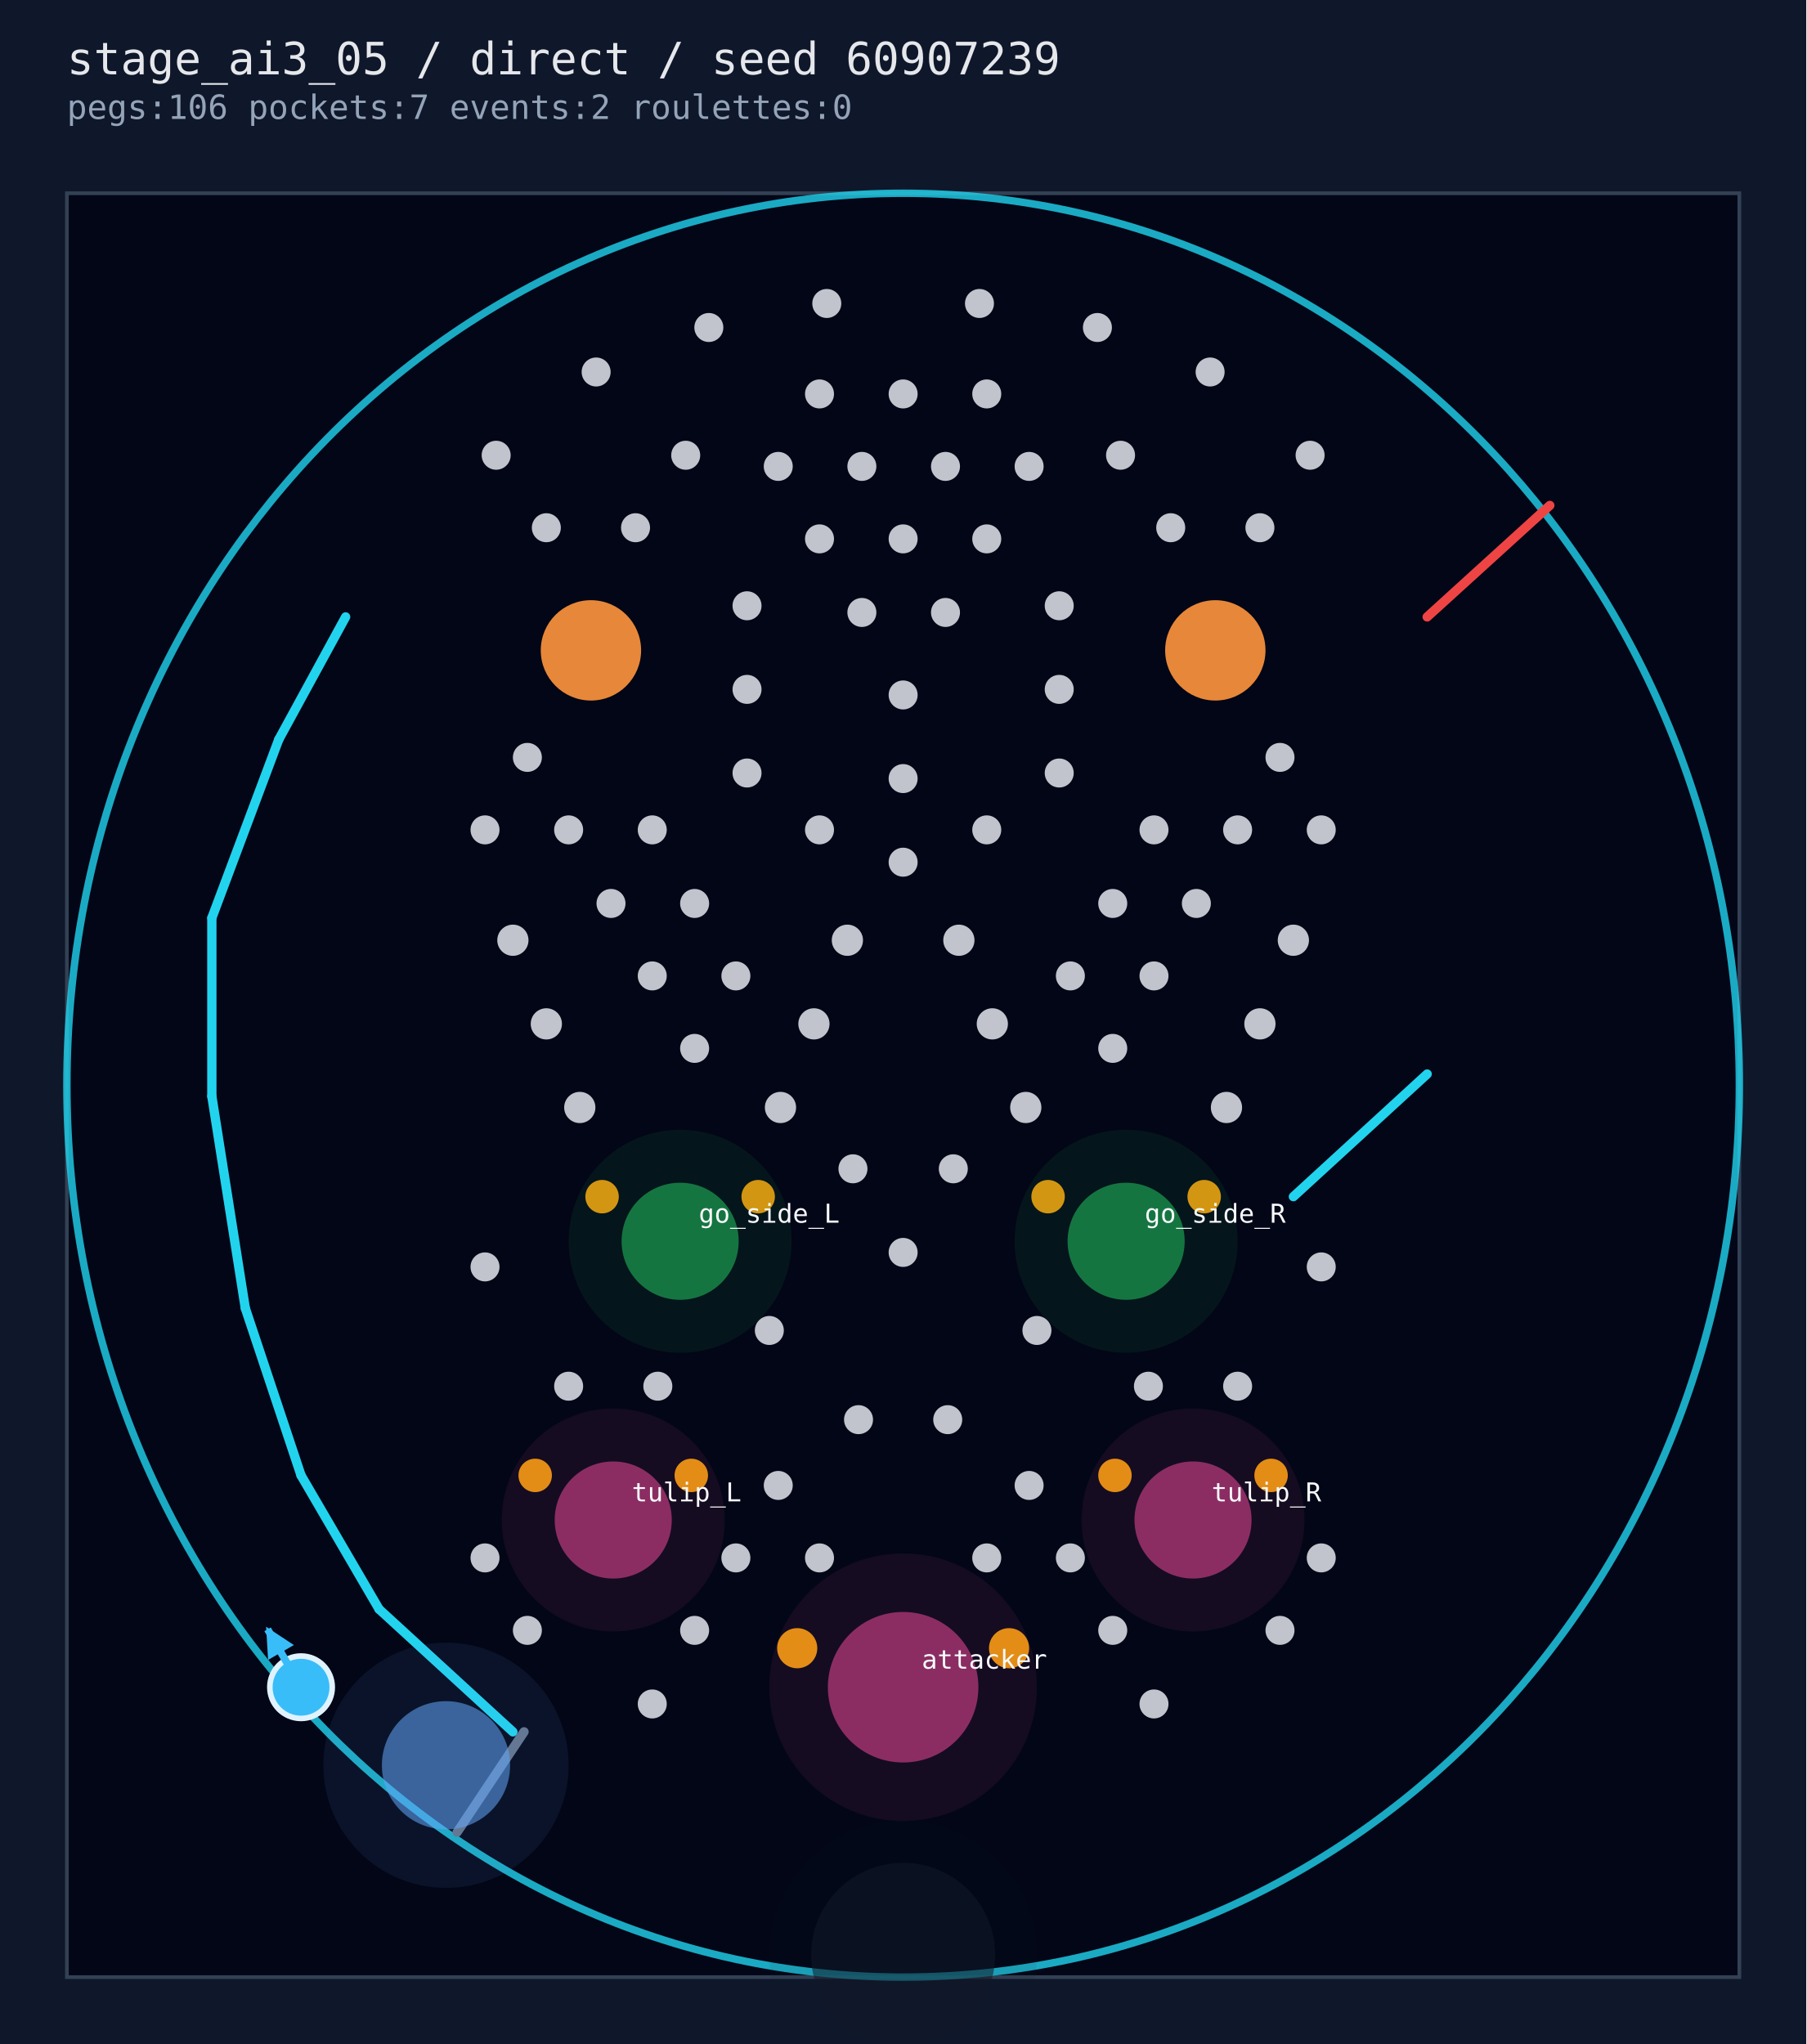
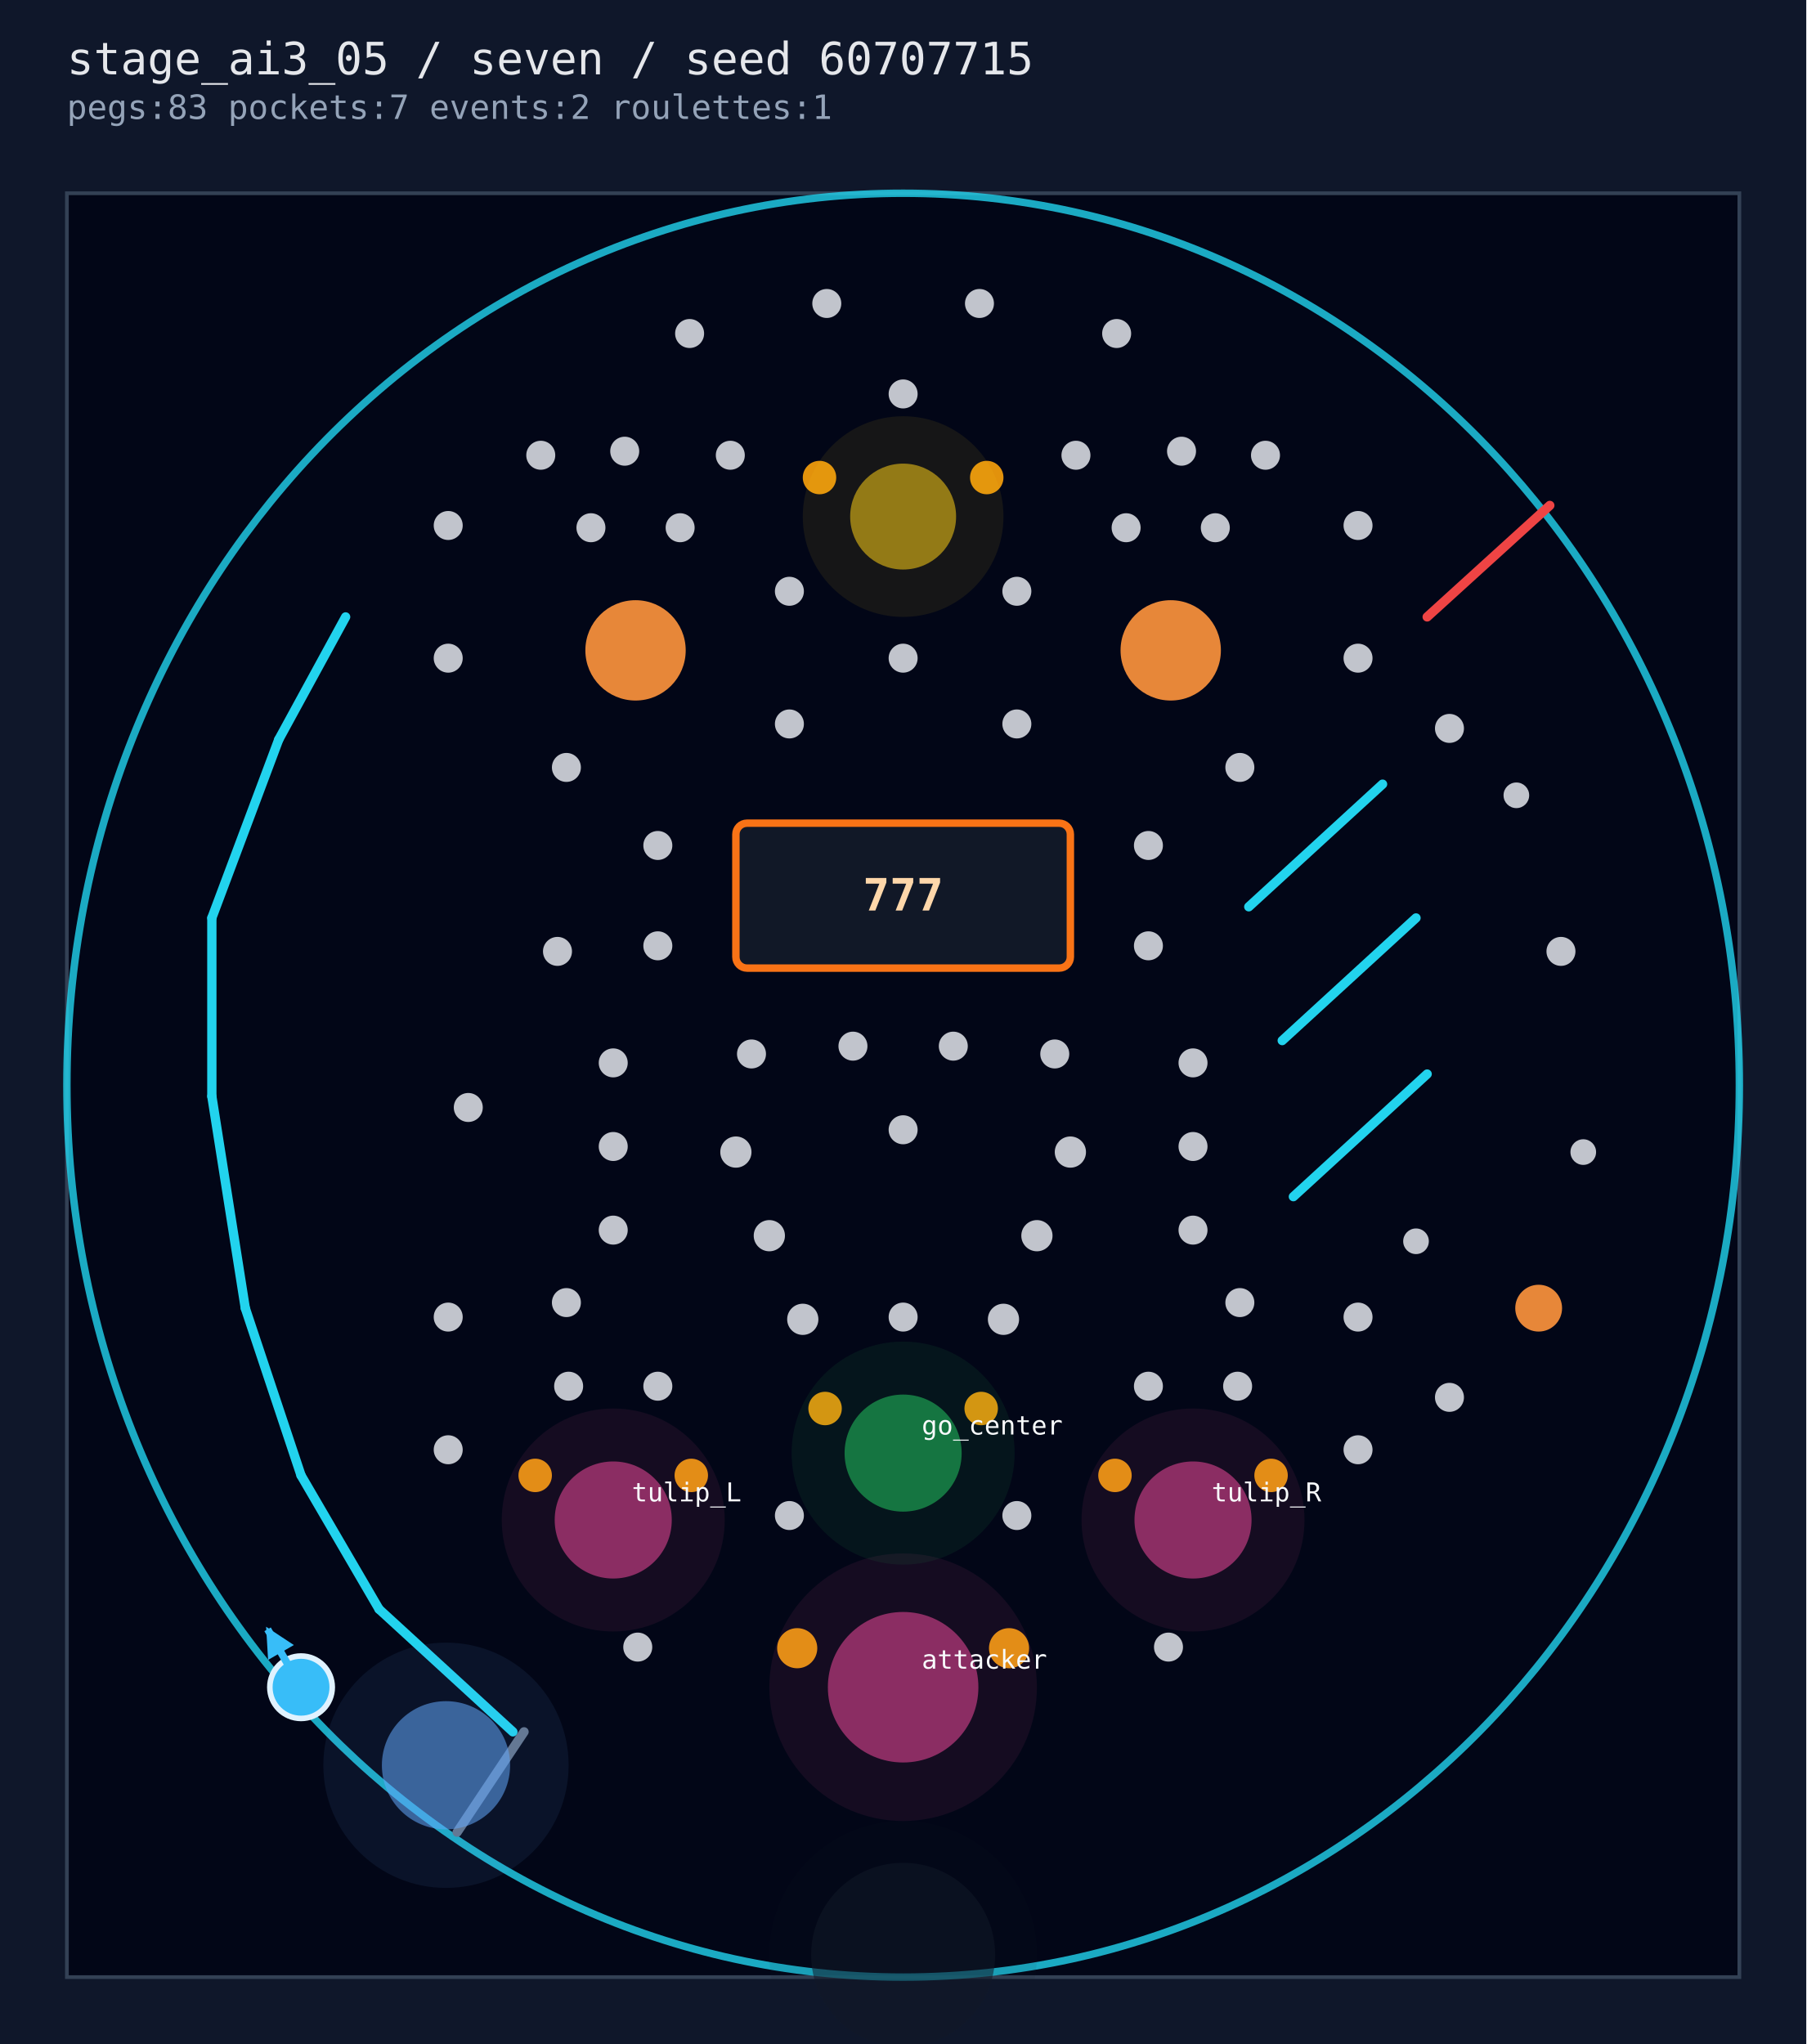
- <svg xmlns="http://www.w3.org/2000/svg" width="486" height="550" viewBox="0 0 486 550" role="img" aria-label="stage_ai3_05 / direct / seed 60907239">
+ <svg xmlns="http://www.w3.org/2000/svg" width="486" height="550" viewBox="0 0 486 550" role="img" aria-label="stage_ai3_05 / seven / seed 60707715">
  <rect width="486" height="550" fill="#0f172a" />
-   <text x="18" y="20" fill="#e5e7eb" font-family="Menlo, Consolas, monospace" font-size="12">stage_ai3_05 / direct / seed 60907239</text>
-   <text x="18" y="32" fill="#94a3b8" font-family="Menlo, Consolas, monospace" font-size="9">pegs:106 pockets:7 events:2 roulettes:0</text>
+   <text x="18" y="20" fill="#e5e7eb" font-family="Menlo, Consolas, monospace" font-size="12">stage_ai3_05 / seven / seed 60707715</text>
+   <text x="18" y="32" fill="#94a3b8" font-family="Menlo, Consolas, monospace" font-size="9">pegs:83 pockets:7 events:2 roulettes:1</text>
  <rect x="18" y="52" width="450" height="480" fill="#020617" stroke="#334155" stroke-width="1" />
  <ellipse cx="243" cy="292" rx="225" ry="240" fill="none" stroke="#22d3ee" stroke-width="2" opacity="0.8" />
  <line x1="123" y1="493" x2="141" y2="466" stroke="#64748b" stroke-width="2.5" stroke-linecap="round" />
  <line x1="138" y1="466" x2="102" y2="433" stroke="#22d3ee" stroke-width="2.5" stroke-linecap="round" />
  <line x1="102" y1="433" x2="81" y2="397" stroke="#22d3ee" stroke-width="2.5" stroke-linecap="round" />
  <line x1="81" y1="397" x2="66" y2="352" stroke="#22d3ee" stroke-width="2.5" stroke-linecap="round" />
  <line x1="66" y1="352" x2="57" y2="295" stroke="#22d3ee" stroke-width="2.5" stroke-linecap="round" />
  <line x1="57" y1="295" x2="57" y2="247" stroke="#22d3ee" stroke-width="2.5" stroke-linecap="round" />
  <line x1="57" y1="247" x2="75" y2="199" stroke="#22d3ee" stroke-width="2.5" stroke-linecap="round" />
  <line x1="75" y1="199" x2="93" y2="166" stroke="#22d3ee" stroke-width="2.5" stroke-linecap="round" />
  <line x1="384" y1="166" x2="417" y2="136" stroke="#ef4444" stroke-width="2.5" stroke-linecap="round" />
+   <line x1="381" y1="247" x2="345" y2="280" stroke="#22d3ee" stroke-width="2.5" stroke-linecap="round" />
  <line x1="384" y1="289" x2="348" y2="322" stroke="#22d3ee" stroke-width="2.5" stroke-linecap="round" />
+   <line x1="372" y1="211" x2="336" y2="244" stroke="#22d3ee" stroke-width="2.5" stroke-linecap="round" />
  <circle cx="271.5" cy="443.5" r="5.4" fill="#f59e0b" opacity="0.92" />
  <circle cx="214.5" cy="443.5" r="5.4" fill="#f59e0b" opacity="0.92" />
  <circle cx="186" cy="397" r="4.5" fill="#f59e0b" opacity="0.92" />
  <circle cx="144" cy="397" r="4.5" fill="#f59e0b" opacity="0.92" />
  <circle cx="177" cy="373" r="3.9" fill="#d1d5db" opacity="0.92" />
  <circle cx="153" cy="373" r="3.9" fill="#d1d5db" opacity="0.92" />
  <circle cx="300" cy="397" r="4.5" fill="#f59e0b" opacity="0.92" />
  <circle cx="342" cy="397" r="4.5" fill="#f59e0b" opacity="0.92" />
  <circle cx="309" cy="373" r="3.9" fill="#d1d5db" opacity="0.92" />
  <circle cx="333" cy="373" r="3.9" fill="#d1d5db" opacity="0.92" />
-   <circle cx="204" cy="322" r="4.5" fill="#f59e0b" opacity="0.92" />
-   <circle cx="162" cy="322" r="4.5" fill="#f59e0b" opacity="0.92" />
-   <circle cx="210" cy="298" r="4.2" fill="#d1d5db" opacity="0.92" />
-   <circle cx="219" cy="275.5" r="4.2" fill="#d1d5db" opacity="0.92" />
-   <circle cx="228" cy="253" r="4.2" fill="#d1d5db" opacity="0.92" />
-   <circle cx="156" cy="298" r="4.2" fill="#d1d5db" opacity="0.92" />
-   <circle cx="147" cy="275.5" r="4.2" fill="#d1d5db" opacity="0.92" />
-   <circle cx="138" cy="253" r="4.2" fill="#d1d5db" opacity="0.92" />
-   <circle cx="282" cy="322" r="4.5" fill="#f59e0b" opacity="0.92" />
-   <circle cx="324" cy="322" r="4.5" fill="#f59e0b" opacity="0.92" />
-   <circle cx="276" cy="298" r="4.2" fill="#d1d5db" opacity="0.92" />
-   <circle cx="267" cy="275.5" r="4.2" fill="#d1d5db" opacity="0.92" />
-   <circle cx="258" cy="253" r="4.2" fill="#d1d5db" opacity="0.92" />
-   <circle cx="330" cy="298" r="4.2" fill="#d1d5db" opacity="0.92" />
-   <circle cx="339" cy="275.5" r="4.2" fill="#d1d5db" opacity="0.92" />
-   <circle cx="348" cy="253" r="4.2" fill="#d1d5db" opacity="0.92" />
-   <circle cx="159" cy="175" r="13.5" fill="#fb923c" opacity="0.92" />
-   <circle cx="171" cy="142" r="3.9" fill="#d1d5db" opacity="0.92" />
-   <circle cx="184.5" cy="122.5" r="3.9" fill="#d1d5db" opacity="0.92" />
-   <circle cx="147" cy="142" r="3.9" fill="#d1d5db" opacity="0.92" />
-   <circle cx="133.5" cy="122.5" r="3.9" fill="#d1d5db" opacity="0.92" />
-   <circle cx="327" cy="175" r="13.5" fill="#fb923c" opacity="0.92" />
-   <circle cx="315" cy="142" r="3.9" fill="#d1d5db" opacity="0.92" />
-   <circle cx="301.5" cy="122.5" r="3.9" fill="#d1d5db" opacity="0.92" />
-   <circle cx="339" cy="142" r="3.9" fill="#d1d5db" opacity="0.92" />
-   <circle cx="352.5" cy="122.5" r="3.9" fill="#d1d5db" opacity="0.92" />
-   <circle cx="207" cy="358" r="3.9" fill="#d1d5db" opacity="0.92" />
-   <circle cx="231" cy="382" r="3.9" fill="#d1d5db" opacity="0.92" />
-   <circle cx="255" cy="382" r="3.9" fill="#d1d5db" opacity="0.92" />
-   <circle cx="279" cy="358" r="3.9" fill="#d1d5db" opacity="0.92" />
-   <circle cx="243" cy="232" r="3.9" fill="#d1d5db" opacity="0.92" />
-   <circle cx="243" cy="209.5" r="3.9" fill="#d1d5db" opacity="0.92" />
-   <circle cx="243" cy="187" r="3.9" fill="#d1d5db" opacity="0.92" />
-   <circle cx="243" cy="337" r="3.9" fill="#d1d5db" opacity="0.92" />
-   <circle cx="256.5" cy="314.5" r="3.9" fill="#d1d5db" opacity="0.92" />
-   <circle cx="229.5" cy="314.5" r="3.9" fill="#d1d5db" opacity="0.92" />
-   <circle cx="201" cy="208" r="3.9" fill="#d1d5db" opacity="0.92" />
-   <circle cx="201" cy="185.5" r="3.9" fill="#d1d5db" opacity="0.92" />
-   <circle cx="201" cy="163" r="3.9" fill="#d1d5db" opacity="0.92" />
-   <circle cx="285" cy="208" r="3.9" fill="#d1d5db" opacity="0.92" />
-   <circle cx="285" cy="185.5" r="3.9" fill="#d1d5db" opacity="0.92" />
-   <circle cx="285" cy="163" r="3.9" fill="#d1d5db" opacity="0.92" />
+   <circle cx="264" cy="379" r="4.5" fill="#f59e0b" opacity="0.92" />
+   <circle cx="222" cy="379" r="4.5" fill="#f59e0b" opacity="0.92" />
+   <circle cx="270" cy="355" r="4.2" fill="#d1d5db" opacity="0.92" />
+   <circle cx="279" cy="332.5" r="4.2" fill="#d1d5db" opacity="0.92" />
+   <circle cx="288" cy="310" r="4.2" fill="#d1d5db" opacity="0.92" />
+   <circle cx="216" cy="355" r="4.2" fill="#d1d5db" opacity="0.92" />
+   <circle cx="207" cy="332.5" r="4.2" fill="#d1d5db" opacity="0.92" />
+   <circle cx="198" cy="310" r="4.2" fill="#d1d5db" opacity="0.92" />
+   <circle cx="171" cy="175" r="13.5" fill="#fb923c" opacity="0.92" />
+   <circle cx="183" cy="142" r="3.9" fill="#d1d5db" opacity="0.92" />
+   <circle cx="196.5" cy="122.5" r="3.9" fill="#d1d5db" opacity="0.92" />
+   <circle cx="159" cy="142" r="3.9" fill="#d1d5db" opacity="0.92" />
+   <circle cx="145.5" cy="122.5" r="3.9" fill="#d1d5db" opacity="0.92" />
+   <circle cx="315" cy="175" r="13.5" fill="#fb923c" opacity="0.92" />
+   <circle cx="303" cy="142" r="3.9" fill="#d1d5db" opacity="0.92" />
+   <circle cx="289.5" cy="122.5" r="3.9" fill="#d1d5db" opacity="0.92" />
+   <circle cx="327" cy="142" r="3.9" fill="#d1d5db" opacity="0.92" />
+   <circle cx="340.5" cy="122.5" r="3.9" fill="#d1d5db" opacity="0.92" />
+   <circle cx="309" cy="254.5" r="3.9" fill="#d1d5db" opacity="0.92" />
+   <circle cx="309" cy="227.5" r="3.9" fill="#d1d5db" opacity="0.92" />
+   <circle cx="177" cy="254.5" r="3.9" fill="#d1d5db" opacity="0.92" />
+   <circle cx="177" cy="227.5" r="3.9" fill="#d1d5db" opacity="0.92" />
+   <circle cx="265.5" cy="128.5" r="4.5" fill="#f59e0b" opacity="0.92" />
+   <circle cx="220.5" cy="128.5" r="4.5" fill="#f59e0b" opacity="0.92" />
+   <circle cx="243" cy="304" r="3.9" fill="#d1d5db" opacity="0.92" />
+   <circle cx="256.5" cy="281.5" r="3.9" fill="#d1d5db" opacity="0.92" />
+   <circle cx="229.5" cy="281.5" r="3.9" fill="#d1d5db" opacity="0.92" />
+   <circle cx="165" cy="331" r="3.9" fill="#d1d5db" opacity="0.92" />
+   <circle cx="165" cy="308.5" r="3.9" fill="#d1d5db" opacity="0.92" />
+   <circle cx="165" cy="286" r="3.9" fill="#d1d5db" opacity="0.92" />
+   <circle cx="321" cy="331" r="3.9" fill="#d1d5db" opacity="0.92" />
+   <circle cx="321" cy="308.5" r="3.9" fill="#d1d5db" opacity="0.92" />
+   <circle cx="321" cy="286" r="3.9" fill="#d1d5db" opacity="0.92" />
  <circle cx="222.46" cy="81.659" r="3.9" fill="#d1d5db" opacity="0.92" />
  <circle cx="263.54" cy="81.659" r="3.9" fill="#d1d5db" opacity="0.92" />
-   <circle cx="190.724" cy="88.122" r="3.9" fill="#d1d5db" opacity="0.92" />
-   <circle cx="295.276" cy="88.122" r="3.9" fill="#d1d5db" opacity="0.92" />
-   <circle cx="160.4" cy="100.094" r="3.9" fill="#d1d5db" opacity="0.92" />
-   <circle cx="325.6" cy="100.094" r="3.9" fill="#d1d5db" opacity="0.92" />
+   <circle cx="185.549" cy="89.742" r="3.9" fill="#d1d5db" opacity="0.92" />
+   <circle cx="300.451" cy="89.742" r="3.9" fill="#d1d5db" opacity="0.92" />
+   <circle cx="168.091" cy="121.411" r="3.9" fill="#d1d5db" opacity="0.92" />
+   <circle cx="317.909" cy="121.411" r="3.9" fill="#d1d5db" opacity="0.92" />
  <circle cx="243" cy="106" r="3.9" fill="#d1d5db" opacity="0.92" />
-   <circle cx="265.5" cy="106" r="3.9" fill="#d1d5db" opacity="0.92" />
-   <circle cx="220.5" cy="106" r="3.9" fill="#d1d5db" opacity="0.92" />
-   <circle cx="254.4" cy="125.5" r="3.9" fill="#d1d5db" opacity="0.92" />
-   <circle cx="231.9" cy="125.5" r="3.9" fill="#d1d5db" opacity="0.92" />
-   <circle cx="276.9" cy="125.5" r="3.9" fill="#d1d5db" opacity="0.92" />
-   <circle cx="209.4" cy="125.5" r="3.9" fill="#d1d5db" opacity="0.92" />
-   <circle cx="243" cy="145" r="3.9" fill="#d1d5db" opacity="0.92" />
-   <circle cx="265.5" cy="145" r="3.9" fill="#d1d5db" opacity="0.92" />
-   <circle cx="220.5" cy="145" r="3.9" fill="#d1d5db" opacity="0.92" />
-   <circle cx="254.4" cy="164.8" r="3.9" fill="#d1d5db" opacity="0.92" />
-   <circle cx="231.9" cy="164.8" r="3.9" fill="#d1d5db" opacity="0.92" />
-   <circle cx="344.4" cy="203.8" r="3.9" fill="#d1d5db" opacity="0.92" />
-   <circle cx="141.9" cy="203.8" r="3.9" fill="#d1d5db" opacity="0.92" />
-   <circle cx="265.5" cy="223.3" r="3.9" fill="#d1d5db" opacity="0.92" />
-   <circle cx="220.5" cy="223.3" r="3.9" fill="#d1d5db" opacity="0.92" />
-   <circle cx="310.5" cy="223.3" r="3.9" fill="#d1d5db" opacity="0.92" />
-   <circle cx="175.5" cy="223.3" r="3.9" fill="#d1d5db" opacity="0.92" />
-   <circle cx="333" cy="223.3" r="3.9" fill="#d1d5db" opacity="0.92" />
-   <circle cx="153" cy="223.3" r="3.9" fill="#d1d5db" opacity="0.92" />
-   <circle cx="355.5" cy="223.3" r="3.9" fill="#d1d5db" opacity="0.92" />
-   <circle cx="130.5" cy="223.3" r="3.9" fill="#d1d5db" opacity="0.92" />
-   <circle cx="299.4" cy="243.1" r="3.9" fill="#d1d5db" opacity="0.92" />
-   <circle cx="186.9" cy="243.1" r="3.9" fill="#d1d5db" opacity="0.92" />
-   <circle cx="321.9" cy="243.1" r="3.9" fill="#d1d5db" opacity="0.92" />
-   <circle cx="164.4" cy="243.1" r="3.9" fill="#d1d5db" opacity="0.92" />
-   <circle cx="288" cy="262.6" r="3.9" fill="#d1d5db" opacity="0.92" />
-   <circle cx="198" cy="262.6" r="3.9" fill="#d1d5db" opacity="0.92" />
-   <circle cx="310.5" cy="262.6" r="3.9" fill="#d1d5db" opacity="0.92" />
-   <circle cx="175.5" cy="262.6" r="3.9" fill="#d1d5db" opacity="0.92" />
-   <circle cx="299.4" cy="282.1" r="3.9" fill="#d1d5db" opacity="0.92" />
-   <circle cx="186.9" cy="282.1" r="3.9" fill="#d1d5db" opacity="0.92" />
-   <circle cx="355.5" cy="340.9" r="3.9" fill="#d1d5db" opacity="0.92" />
-   <circle cx="130.5" cy="340.9" r="3.9" fill="#d1d5db" opacity="0.92" />
-   <circle cx="276.9" cy="399.7" r="3.9" fill="#d1d5db" opacity="0.92" />
-   <circle cx="209.4" cy="399.7" r="3.9" fill="#d1d5db" opacity="0.92" />
-   <circle cx="265.5" cy="419.2" r="3.9" fill="#d1d5db" opacity="0.92" />
-   <circle cx="220.5" cy="419.2" r="3.9" fill="#d1d5db" opacity="0.92" />
-   <circle cx="288" cy="419.2" r="3.9" fill="#d1d5db" opacity="0.92" />
-   <circle cx="198" cy="419.2" r="3.9" fill="#d1d5db" opacity="0.92" />
-   <circle cx="355.5" cy="419.2" r="3.9" fill="#d1d5db" opacity="0.92" />
-   <circle cx="130.5" cy="419.2" r="3.9" fill="#d1d5db" opacity="0.92" />
-   <circle cx="299.4" cy="438.7" r="3.9" fill="#d1d5db" opacity="0.92" />
-   <circle cx="186.9" cy="438.7" r="3.9" fill="#d1d5db" opacity="0.92" />
-   <circle cx="344.4" cy="438.7" r="3.9" fill="#d1d5db" opacity="0.92" />
-   <circle cx="141.9" cy="438.7" r="3.9" fill="#d1d5db" opacity="0.92" />
-   <circle cx="310.5" cy="458.5" r="3.9" fill="#d1d5db" opacity="0.92" />
-   <circle cx="175.5" cy="458.5" r="3.9" fill="#d1d5db" opacity="0.92" />
+   <circle cx="365.4" cy="141.4" r="3.9" fill="#d1d5db" opacity="0.92" />
+   <circle cx="120.6" cy="141.4" r="3.9" fill="#d1d5db" opacity="0.92" />
+   <circle cx="273.6" cy="159.1" r="3.9" fill="#d1d5db" opacity="0.92" />
+   <circle cx="212.4" cy="159.1" r="3.9" fill="#d1d5db" opacity="0.92" />
+   <circle cx="243" cy="177.1" r="3.9" fill="#d1d5db" opacity="0.92" />
+   <circle cx="365.4" cy="177.1" r="3.9" fill="#d1d5db" opacity="0.92" />
+   <circle cx="120.6" cy="177.1" r="3.9" fill="#d1d5db" opacity="0.92" />
+   <circle cx="273.6" cy="194.8" r="3.9" fill="#d1d5db" opacity="0.92" />
+   <circle cx="212.4" cy="194.8" r="3.9" fill="#d1d5db" opacity="0.92" />
+   <circle cx="283.8" cy="283.6" r="3.9" fill="#d1d5db" opacity="0.92" />
+   <circle cx="202.2" cy="283.6" r="3.9" fill="#d1d5db" opacity="0.92" />
+   <circle cx="243" cy="354.4" r="3.9" fill="#d1d5db" opacity="0.92" />
+   <circle cx="365.4" cy="354.4" r="3.9" fill="#d1d5db" opacity="0.92" />
+   <circle cx="120.6" cy="354.4" r="3.9" fill="#d1d5db" opacity="0.92" />
+   <circle cx="365.4" cy="390.1" r="3.9" fill="#d1d5db" opacity="0.92" />
+   <circle cx="120.6" cy="390.1" r="3.9" fill="#d1d5db" opacity="0.92" />
+   <circle cx="273.6" cy="407.8" r="3.9" fill="#d1d5db" opacity="0.92" />
+   <circle cx="212.4" cy="407.8" r="3.9" fill="#d1d5db" opacity="0.92" />
+   <circle cx="314.4" cy="443.2" r="3.9" fill="#d1d5db" opacity="0.92" />
+   <circle cx="171.6" cy="443.2" r="3.9" fill="#d1d5db" opacity="0.92" />
+   <circle cx="152.4" cy="350.5" r="3.9" fill="#d1d5db" opacity="0.92" />
+   <circle cx="333.6" cy="350.5" r="3.9" fill="#d1d5db" opacity="0.92" />
+   <circle cx="152.4" cy="206.5" r="3.9" fill="#d1d5db" opacity="0.92" />
+   <circle cx="333.6" cy="206.5" r="3.9" fill="#d1d5db" opacity="0.92" />
+   <circle cx="390" cy="376" r="3.9" fill="#d1d5db" opacity="0.92" />
+   <circle cx="414" cy="352" r="6.3" fill="#fb923c" opacity="0.92" />
+   <circle cx="420" cy="256" r="3.9" fill="#d1d5db" opacity="0.92" />
+   <circle cx="390" cy="196" r="3.9" fill="#d1d5db" opacity="0.92" />
+   <circle cx="126" cy="298" r="3.9" fill="#d1d5db" opacity="0.92" />
+   <circle cx="150" cy="256" r="3.9" fill="#d1d5db" opacity="0.92" />
+   <circle cx="381" cy="334" r="3.45" fill="#d1d5db" opacity="0.92" />
+   <circle cx="426" cy="310" r="3.45" fill="#d1d5db" opacity="0.92" />
+   <circle cx="408" cy="214" r="3.45" fill="#d1d5db" opacity="0.92" />
  <circle cx="243" cy="526" r="36" fill="#111827" opacity="0.08" />
  <circle cx="243" cy="526" r="24" fill="#111827" opacity="0.55" stroke="#111827" stroke-width="1.5" />
  <circle cx="120" cy="475" r="33" fill="#60a5fa" opacity="0.08" />
  <circle cx="120" cy="475" r="16.5" fill="#60a5fa" opacity="0.55" stroke="#60a5fa" stroke-width="1.5" />
  <circle cx="243" cy="454" r="36" fill="#ec4899" opacity="0.08" />
  <circle cx="243" cy="454" r="19.5" fill="#ec4899" opacity="0.55" stroke="#ec4899" stroke-width="1.5" />
  <text x="248" y="449" fill="#f8fafc" font-family="Menlo, Consolas, monospace" font-size="7">attacker</text>
  <circle cx="165" cy="409" r="30" fill="#ec4899" opacity="0.08" />
  <circle cx="165" cy="409" r="15" fill="#ec4899" opacity="0.55" stroke="#ec4899" stroke-width="1.5" />
  <text x="170" y="404" fill="#f8fafc" font-family="Menlo, Consolas, monospace" font-size="7">tulip_L</text>
  <circle cx="321" cy="409" r="30" fill="#ec4899" opacity="0.08" />
  <circle cx="321" cy="409" r="15" fill="#ec4899" opacity="0.55" stroke="#ec4899" stroke-width="1.5" />
  <text x="326" y="404" fill="#f8fafc" font-family="Menlo, Consolas, monospace" font-size="7">tulip_R</text>
-   <circle cx="183" cy="334" r="30" fill="#22c55e" opacity="0.08" />
-   <circle cx="183" cy="334" r="15" fill="#22c55e" opacity="0.55" stroke="#22c55e" stroke-width="1.5" />
-   <text x="188" y="329" fill="#f8fafc" font-family="Menlo, Consolas, monospace" font-size="7">go_side_L</text>
-   <circle cx="303" cy="334" r="30" fill="#22c55e" opacity="0.08" />
-   <circle cx="303" cy="334" r="15" fill="#22c55e" opacity="0.55" stroke="#22c55e" stroke-width="1.5" />
-   <text x="308" y="329" fill="#f8fafc" font-family="Menlo, Consolas, monospace" font-size="7">go_side_R</text>
+   <circle cx="243" cy="391" r="30" fill="#22c55e" opacity="0.08" />
+   <circle cx="243" cy="391" r="15" fill="#22c55e" opacity="0.55" stroke="#22c55e" stroke-width="1.5" />
+   <text x="248" y="386" fill="#f8fafc" font-family="Menlo, Consolas, monospace" font-size="7">go_center</text>
+   <circle cx="243" cy="139" r="27" fill="#facc15" opacity="0.08" />
+   <circle cx="243" cy="139" r="13.5" fill="#facc15" opacity="0.55" stroke="#facc15" stroke-width="1.5" />
+   <rect x="198" y="221.5" width="90" height="39" rx="3" fill="#111827" stroke="#f97316" stroke-width="2" />
+   <text x="243" y="245" text-anchor="middle" fill="#fed7aa" font-family="Menlo, Consolas, monospace" font-size="12" font-weight="700">777</text>
  <circle cx="81" cy="454" r="8.4" fill="#38bdf8" stroke="#e0f2fe" stroke-width="1.5" />
  <line x1="81" y1="454" x2="72" y2="438.412" stroke="#38bdf8" stroke-width="2" marker-end="url(#arrow)" />
  <defs>
    <marker id="arrow" viewBox="0 0 10 10" refX="9" refY="5" markerWidth="4" markerHeight="4" orient="auto-start-reverse">
      <path d="M 0 0 L 10 5 L 0 10 z" fill="#38bdf8" />
    </marker>
  </defs>
</svg>
